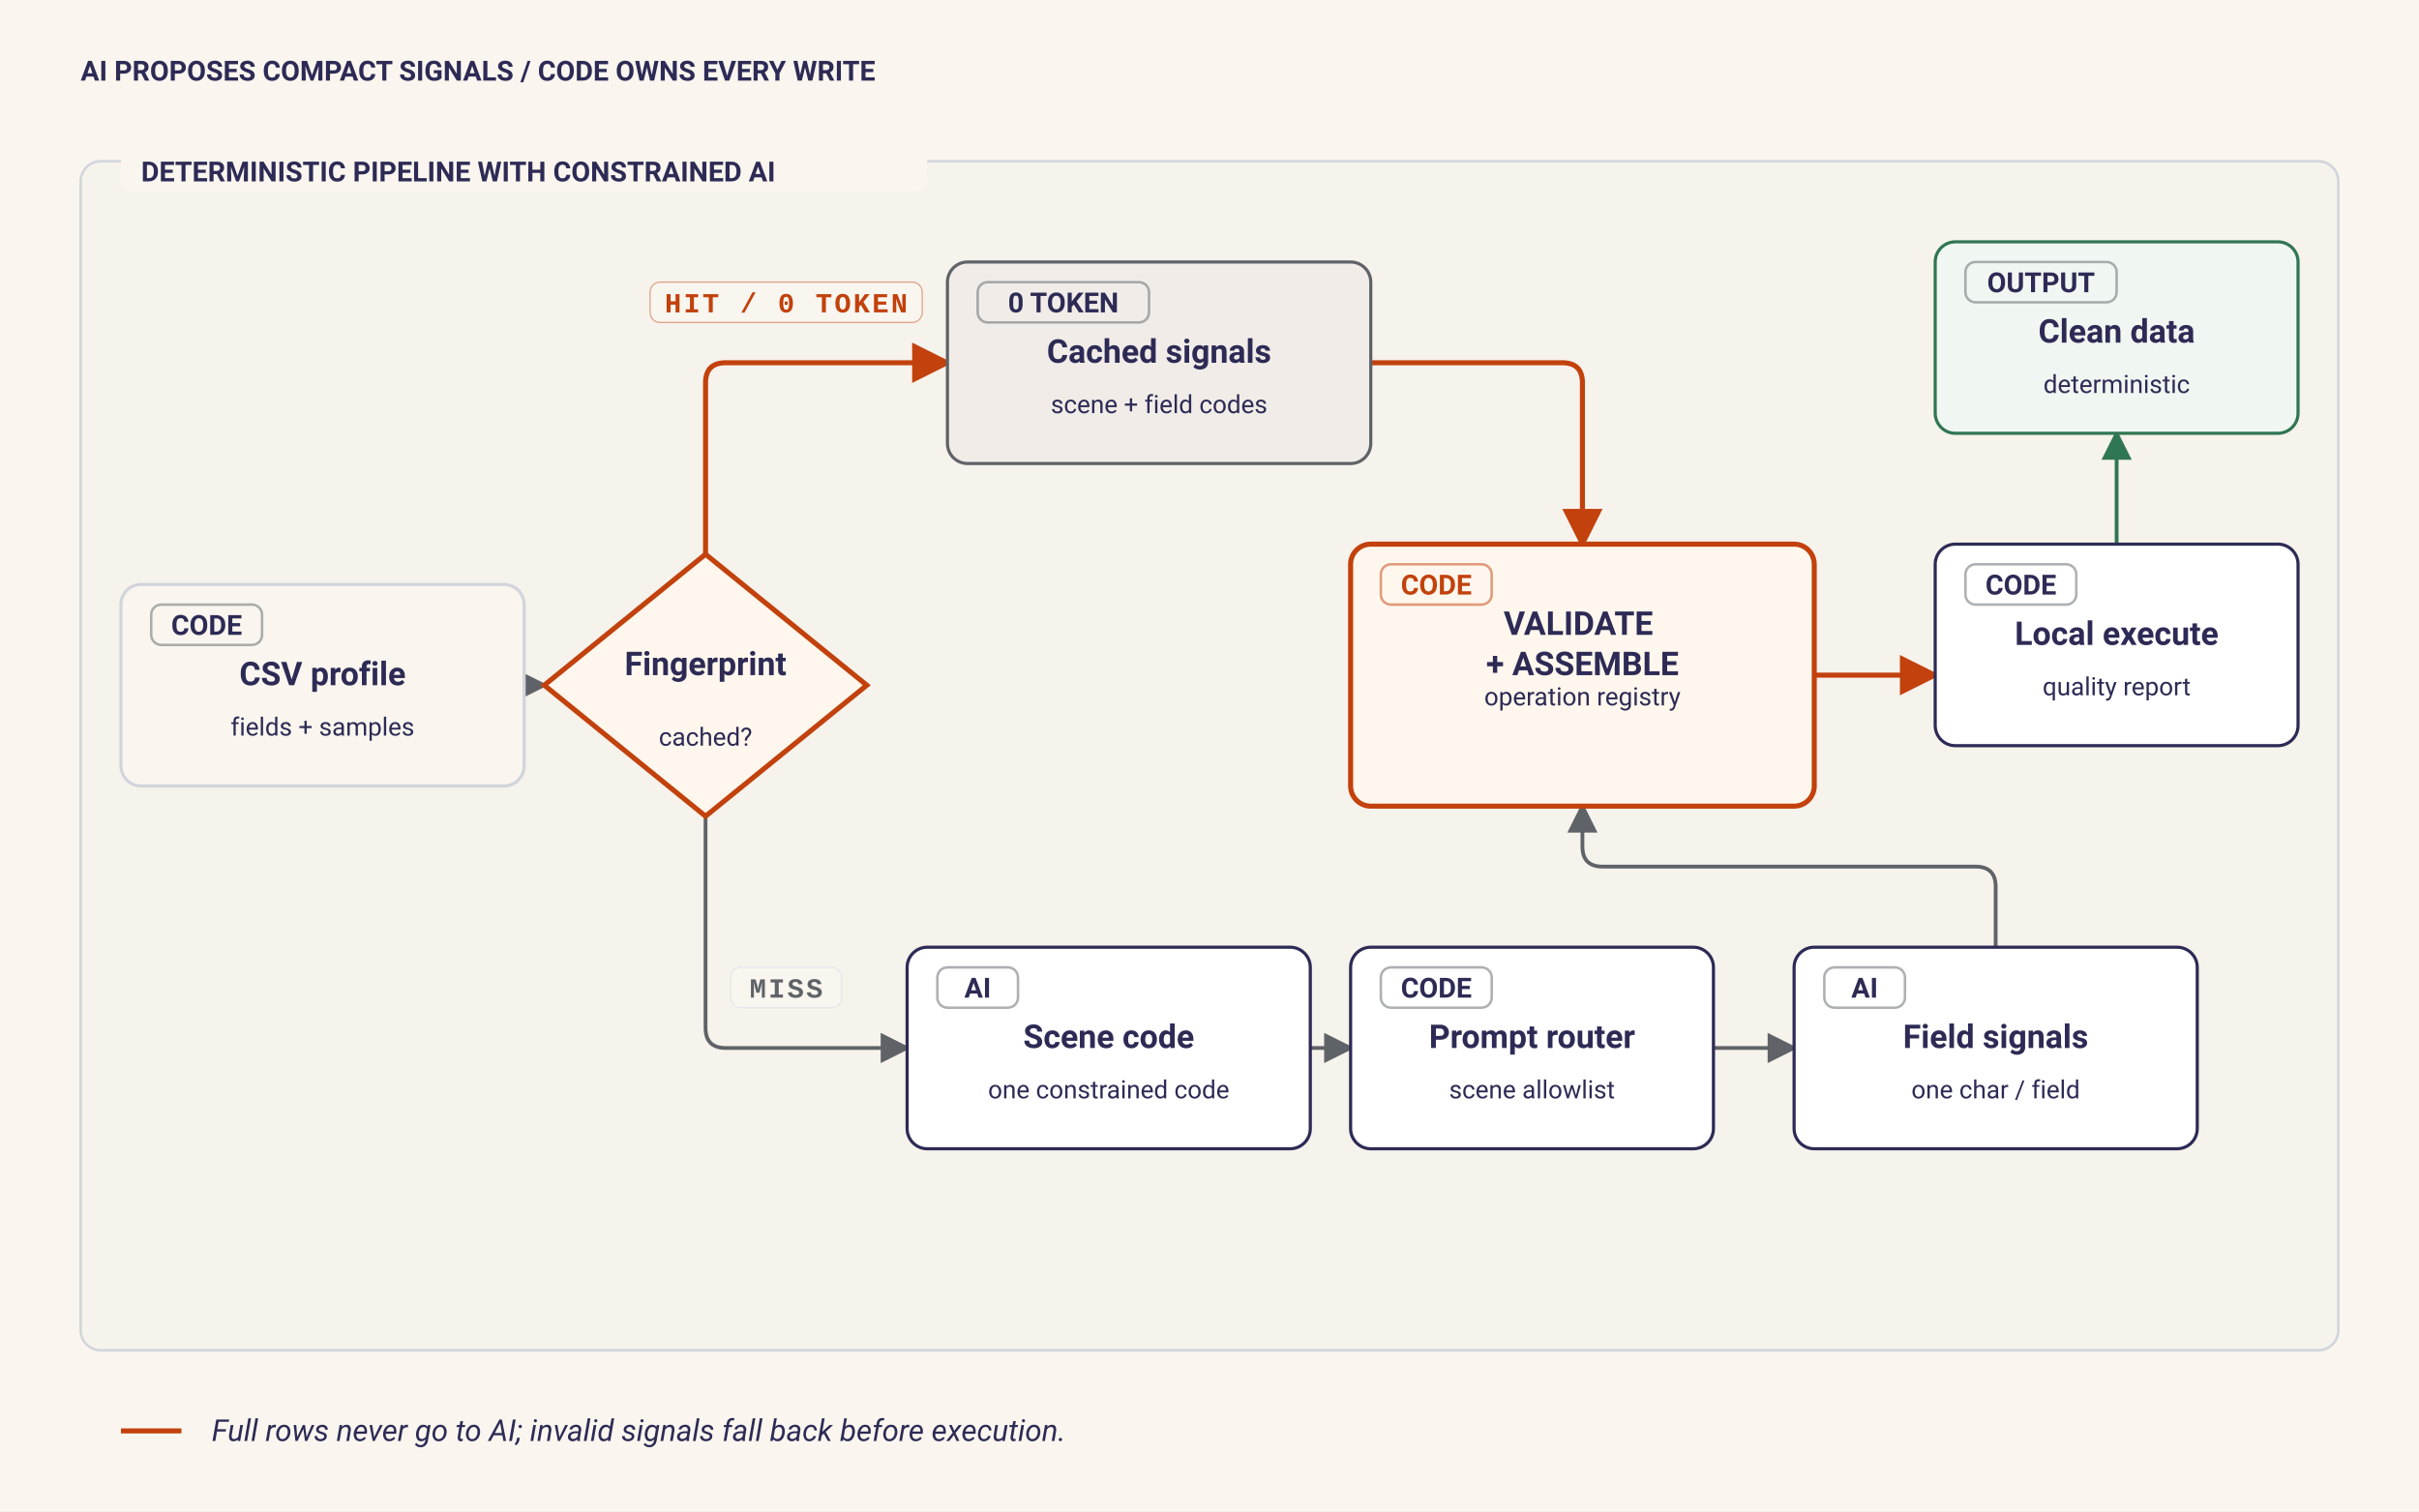
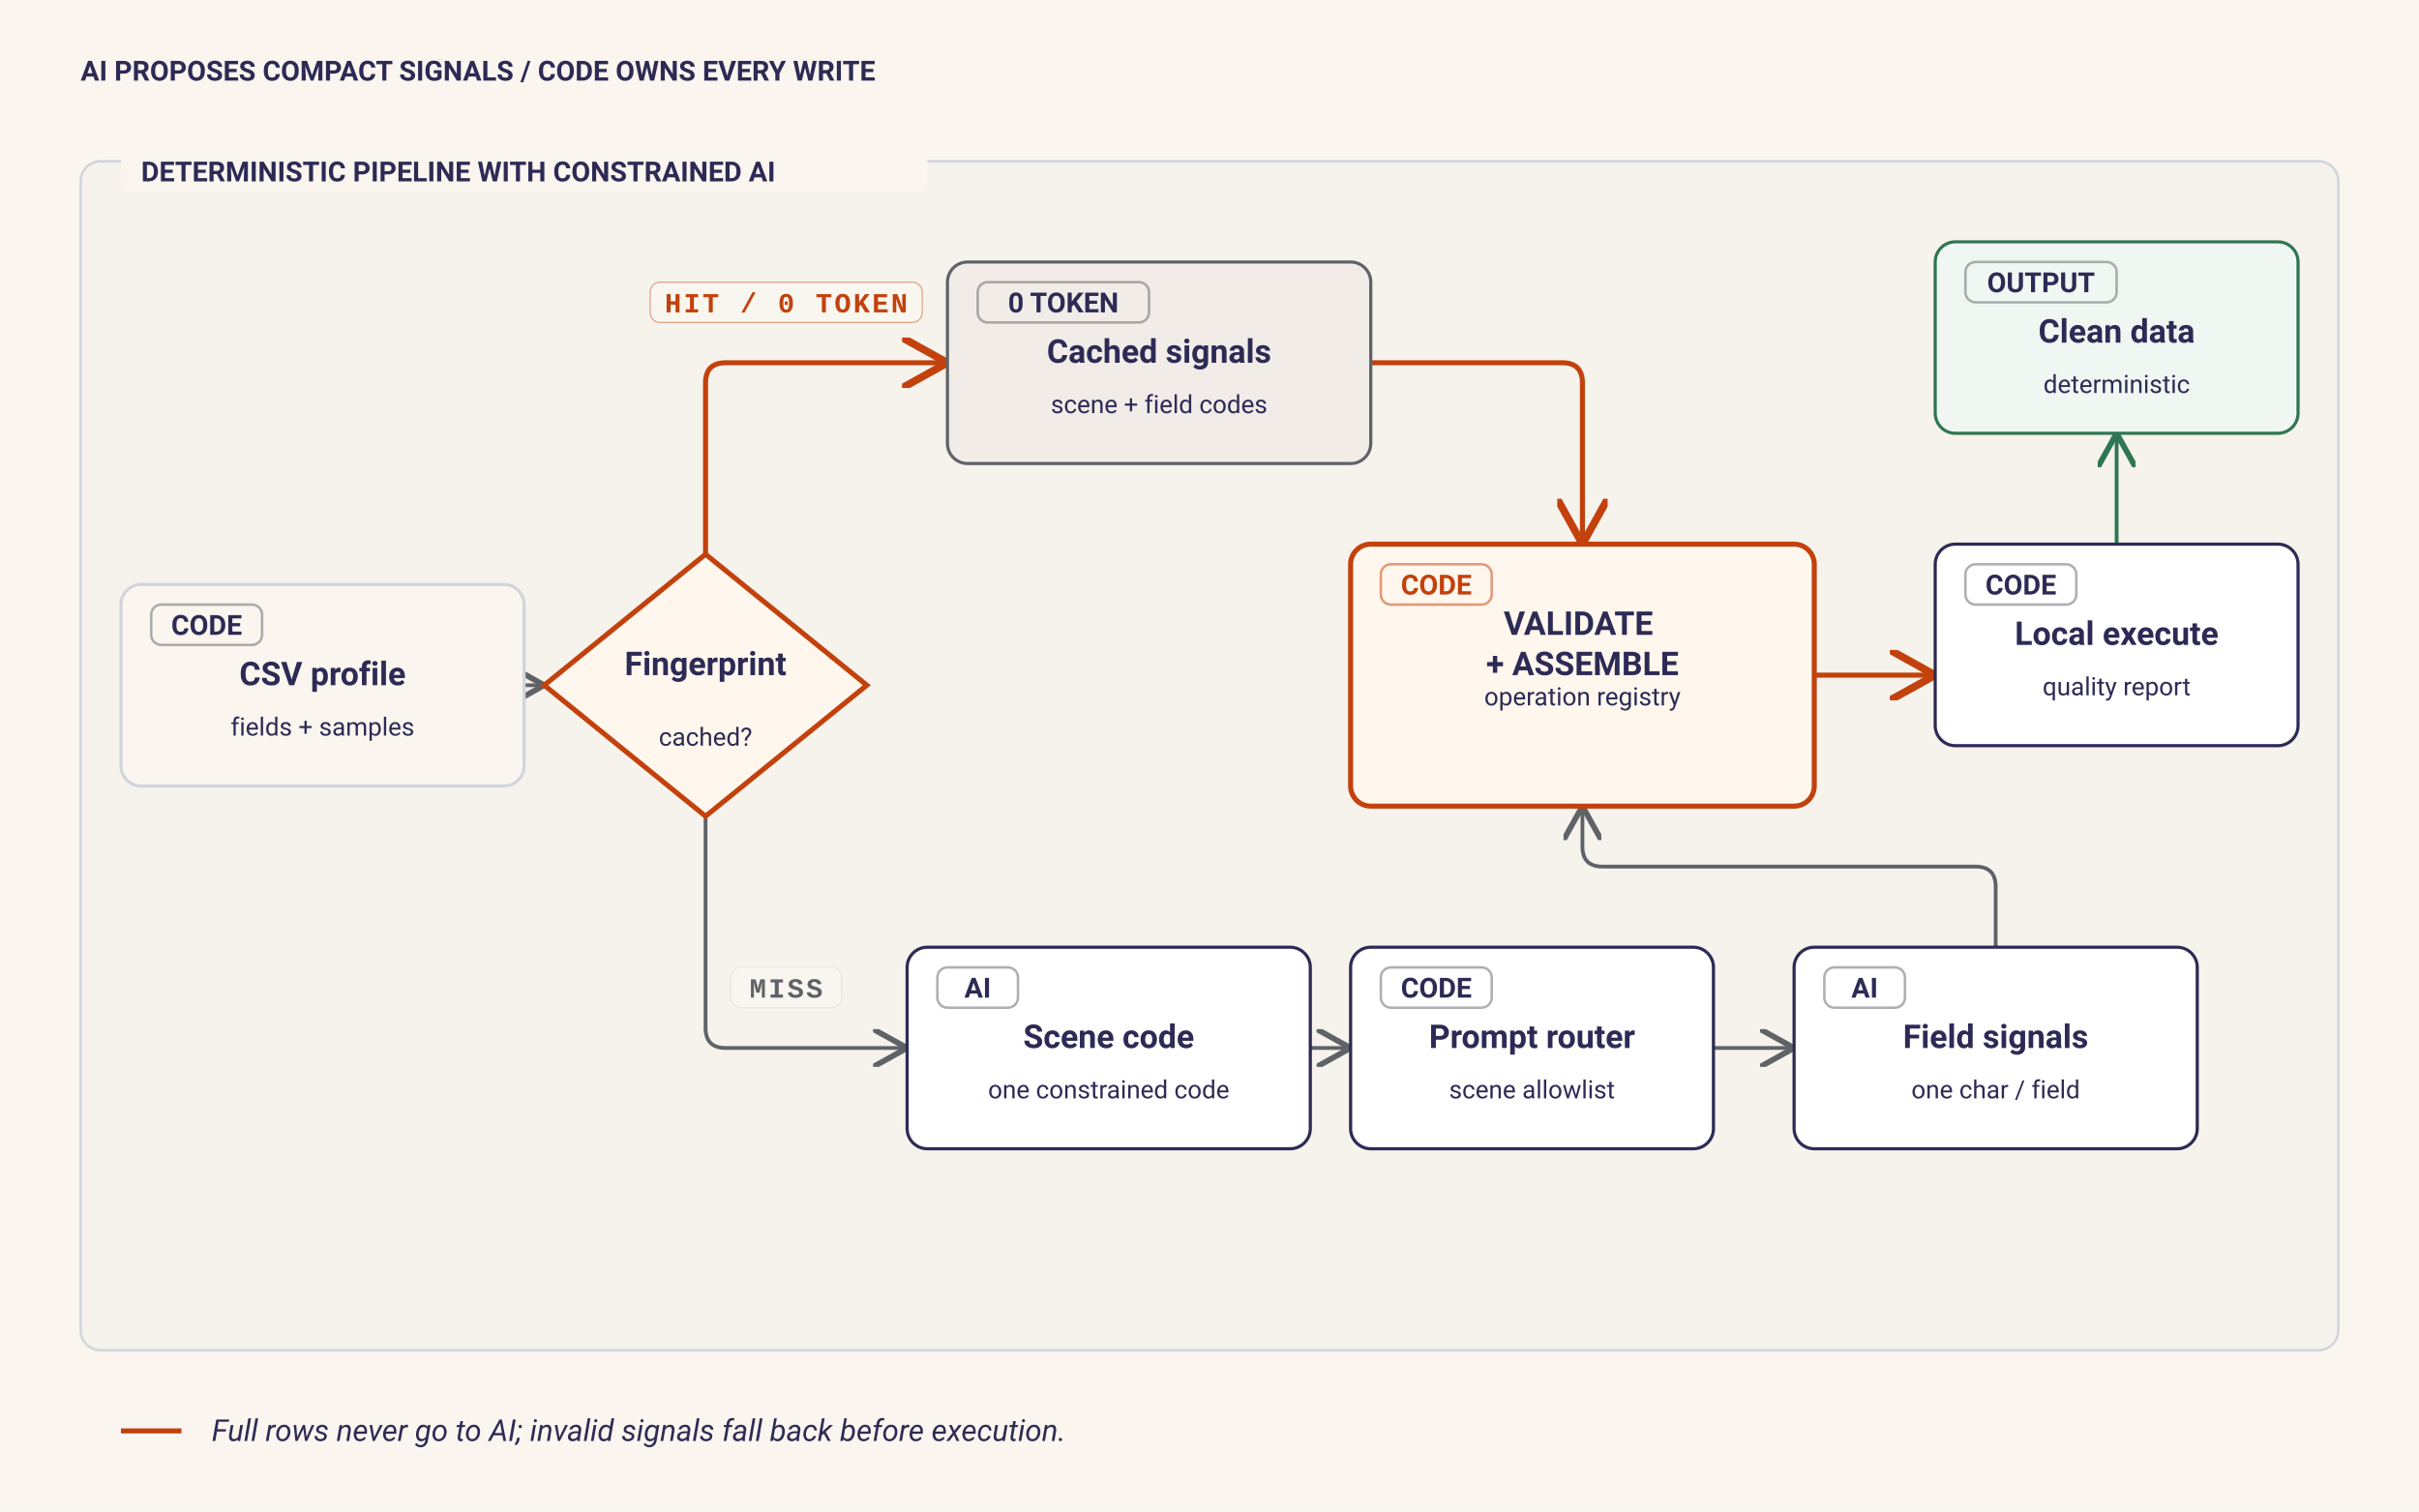
<svg xmlns="http://www.w3.org/2000/svg" class="editorial-diagram editorial-diagram-decision-maker diagram-typography-standard" viewBox="0 0 960 600" width="100%" role="img" aria-labelledby="decision-maker-title decision-maker-desc" preserveAspectRatio="xMidYMid meet">
  <defs>
-     <marker id="decision-maker-arrow-default" markerWidth="8" markerHeight="8" refX="7" refY="4" orient="auto">
-       <path d="M0,0 L8,4 L0,8 Z" fill="#5f6368" />
+     <marker id="decision-maker-arrow-default" markerWidth="10" markerHeight="10" refX="9" refY="5" orient="auto">
+       <path d="M0,0 L9,5 L0,10" fill="none" stroke="#5f6368" stroke-width="1.5" stroke-linecap="round" stroke-linejoin="round" />
    </marker>
-     <marker id="decision-maker-arrow-accent" markerWidth="8" markerHeight="8" refX="7" refY="4" orient="auto">
-       <path d="M0,0 L8,4 L0,8 Z" fill="#c2410c" />
+     <marker id="decision-maker-arrow-accent" markerWidth="10" markerHeight="10" refX="9" refY="5" orient="auto">
+       <path d="M0,0 L9,5 L0,10" fill="none" stroke="#c2410c" stroke-width="1.5" stroke-linecap="round" stroke-linejoin="round" />
    </marker>
-     <marker id="decision-maker-arrow-success" markerWidth="8" markerHeight="8" refX="7" refY="4" orient="auto">
-       <path d="M0,0 L8,4 L0,8 Z" fill="#2f7652" />
+     <marker id="decision-maker-arrow-success" markerWidth="10" markerHeight="10" refX="9" refY="5" orient="auto">
+       <path d="M0,0 L9,5 L0,10" fill="none" stroke="#2f7652" stroke-width="1.5" stroke-linecap="round" stroke-linejoin="round" />
    </marker>
-     <marker id="decision-maker-arrow-danger" markerWidth="8" markerHeight="8" refX="7" refY="4" orient="auto">
-       <path d="M0,0 L8,4 L0,8 Z" fill="#a34444" />
+     <marker id="decision-maker-arrow-danger" markerWidth="10" markerHeight="10" refX="9" refY="5" orient="auto">
+       <path d="M0,0 L9,5 L0,10" fill="none" stroke="#a34444" stroke-width="1.5" stroke-linecap="round" stroke-linejoin="round" />
    </marker>
  </defs>
  <style>
.editorial-diagram text{font-family:-apple-system,BlinkMacSystemFont,'Segoe UI',Roboto,'Noto Sans SC',sans-serif;fill:#2d2b55;letter-spacing:0}
.zone&gt;rect:first-child{fill:#2d2b55;fill-opacity:.018;stroke:#d1d5db;stroke-width:1}
.zone-label-mask{fill:#faf6ef}
.connector-label rect{fill:#faf6ef;fill-opacity:.82}
.zone-label,.node-tag,.connector-label text,.label-eyebrow{font-family:'SFMono-Regular',Consolas,'Liberation Mono','Noto Sans Mono CJK SC',monospace;font-size:11px;font-weight:600;letter-spacing:.08em;fill:#5f6368}
.lane rect{fill:#faf6ef;stroke:#e5e7eb;stroke-width:1}.lane-tinted rect{fill:#2d2b55;fill-opacity:.018}
.lane line{stroke:#d1d5db;stroke-width:1}.lane-label{font-family:'SFMono-Regular',Consolas,'Liberation Mono','Noto Sans Mono CJK SC',monospace;font-size:11px;font-weight:600;fill:#5f6368;letter-spacing:.06em}
.connector{fill:none;stroke:#5f6368;stroke-width:1.5}
.connector-accent{stroke:#c2410c;stroke-width:2}
.connector-success{stroke:#2f7652}.connector-danger{stroke:#a34444}
.connector-dashed{stroke-dasharray:6 4}
.node-mask,.decision-mask{fill:#faf6ef;stroke:none}
.node-box{fill:#ffffff;stroke:#2d2b55;stroke-width:1.25}
.node-muted .node-box{fill:#faf6ef;stroke:#d1d5db}
.node-store .node-box{fill:#2d2b55;fill-opacity:.045;stroke:#5f6368}
.node-optional .node-box{fill:#faf6ef;stroke:#d1d5db;stroke-dasharray:6 4}
.node-focal .node-box{fill:#fff7ed;stroke:#c2410c;stroke-width:2}
.node-success .node-box{fill:#f0f7f2;stroke:#2f7652}
.node-danger .node-box{fill:#fdf2f2;stroke:#a34444}
.node-tag-box{fill:none;stroke:#5f6368;stroke-opacity:.5}
.node-focal .node-tag-box{stroke:#c2410c}.node-focal .node-tag{fill:#c2410c}
.node-title,.decision-title{font-size:13px;font-weight:650}
.node-subtitle,.decision-subtitle{font-family:'SFMono-Regular',Consolas,'Liberation Mono','Noto Sans Mono CJK SC',monospace;font-size:10px;fill:#5f6368}
.decision-box{fill:#ffffff;stroke:#2d2b55;stroke-width:1.25}
.decision-focal .decision-box{fill:#fff7ed;stroke:#c2410c;stroke-width:2}
.connector-label rect{stroke:#e5e7eb;stroke-width:.5}
.connector-label-accent rect{stroke:#c2410c;stroke-opacity:.45}.connector-label-accent text{fill:#c2410c}
.connector-label-success rect{stroke:#2f7652;stroke-opacity:.45}.connector-label-success text{fill:#2f7652}
.connector-label-danger rect{stroke:#a34444;stroke-opacity:.45}.connector-label-danger text{fill:#a34444}
.connector-label-dashed rect{stroke:#5f6368;stroke-dasharray:3 2}.connector-label-dashed text{fill:#5f6368}
.annotation line{stroke:#c2410c;stroke-width:2}.annotation text{font-size:12px;font-style:italic}
.label-metric{font-family:'SFMono-Regular',Consolas,'Liberation Mono','Noto Sans Mono CJK SC',monospace;font-size:12px;font-weight:600;fill:#c2410c}
.step-header rect{fill:#2d2b55;fill-opacity:.1}.step-header text{font-family:'SFMono-Regular',Consolas,'Liberation Mono','Noto Sans Mono CJK SC',monospace;font-size:11px;font-weight:600;fill:#5f6368}
.step-header .step-label{letter-spacing:.06em}.step-focal rect{fill:#f97316;fill-opacity:.16}.step-focal text{fill:#c2410c}
.diagram-typography-expanded .zone-label,.diagram-typography-expanded .node-tag,.diagram-typography-expanded .connector-label text,.diagram-typography-expanded .label-eyebrow{font-size:12px}
.diagram-typography-expanded .node-title,.diagram-typography-expanded .decision-title{font-size:14px}
.diagram-typography-expanded .node-subtitle,.diagram-typography-expanded .decision-subtitle{font-size:10px}
.diagram-typography-expanded .annotation text{font-size:13px}
</style>
  <rect width="960" height="600" fill="#faf6ef" />
  <g class="zone">
    <rect x="32" y="64" width="896" height="472" rx="8" />
    <rect class="zone-label-mask" x="48" y="60" width="320" height="16" rx="4" />
    <text class="zone-label" x="56" y="72">DETERMINISTIC PIPELINE WITH CONSTRAINED AI</text>
  </g>
  <path class="connector connector-default" d="M 208 272 L 216 272" marker-end="url(#decision-maker-arrow-default)" />
  <path class="connector connector-accent" d="M 280 220 L 280 152 Q 280 144 288 144 L 376 144" marker-end="url(#decision-maker-arrow-accent)" />
  <path class="connector connector-default" d="M 280 324 L 280 408 Q 280 416 288 416 L 360 416" marker-end="url(#decision-maker-arrow-default)" />
  <path class="connector connector-default" d="M 520 416 L 536 416" marker-end="url(#decision-maker-arrow-default)" />
  <path class="connector connector-default" d="M 680 416 L 712 416" marker-end="url(#decision-maker-arrow-default)" />
  <path class="connector connector-accent" d="M 544 144 L 620 144 Q 628 144 628 152 L 628 216" marker-end="url(#decision-maker-arrow-accent)" />
  <path class="connector connector-default" d="M 792 376 L 792 352 Q 792 344 784 344 L 636 344 Q 628 344 628 336 L 628 320" marker-end="url(#decision-maker-arrow-default)" />
  <path class="connector connector-accent" d="M 720 268 L 768 268" marker-end="url(#decision-maker-arrow-accent)" />
  <path class="connector connector-success" d="M 840 216 L 840 172" marker-end="url(#decision-maker-arrow-success)" />
  <g class="node node-muted">
    <rect class="node-mask" x="48" y="232" width="160" height="80" rx="8" />
    <rect class="node-box" x="48" y="232" width="160" height="80" rx="8" />
    <rect class="node-tag-box" x="60" y="240" width="44" height="16" rx="4" />
    <text class="node-tag" x="82" y="252" text-anchor="middle">CODE</text>
    <text class="node-title" text-anchor="middle">
      <tspan x="128" y="272">CSV profile</tspan>
    </text>
    <text class="node-subtitle" text-anchor="middle">
      <tspan x="128" y="292">fields + samples</tspan>
    </text>
  </g>
  <g class="decision decision-focal">
    <polygon class="decision-mask" points="280,220 344,272 280,324 216,272" />
    <polygon class="decision-box" points="280,220 344,272 280,324 216,272" />
    <text class="decision-title" text-anchor="middle">
      <tspan x="280" y="268">Fingerprint</tspan>
    </text>
    <text class="decision-subtitle" x="280" y="296" text-anchor="middle">cached?</text>
  </g>
  <g class="node node-store">
    <rect class="node-mask" x="376" y="104" width="168" height="80" rx="8" />
    <rect class="node-box" x="376" y="104" width="168" height="80" rx="8" />
    <rect class="node-tag-box" x="388" y="112" width="68" height="16" rx="4" />
    <text class="node-tag" x="422" y="124" text-anchor="middle">0 TOKEN</text>
    <text class="node-title" text-anchor="middle">
      <tspan x="460" y="144">Cached signals</tspan>
    </text>
    <text class="node-subtitle" text-anchor="middle">
      <tspan x="460" y="164">scene + field codes</tspan>
    </text>
  </g>
  <g class="node node-default">
    <rect class="node-mask" x="360" y="376" width="160" height="80" rx="8" />
    <rect class="node-box" x="360" y="376" width="160" height="80" rx="8" />
    <rect class="node-tag-box" x="372" y="384" width="32" height="16" rx="4" />
    <text class="node-tag" x="388" y="396" text-anchor="middle">AI</text>
    <text class="node-title" text-anchor="middle">
      <tspan x="440" y="416">Scene code</tspan>
    </text>
    <text class="node-subtitle" text-anchor="middle">
      <tspan x="440" y="436">one constrained code</tspan>
    </text>
  </g>
  <g class="node node-default">
    <rect class="node-mask" x="536" y="376" width="144" height="80" rx="8" />
    <rect class="node-box" x="536" y="376" width="144" height="80" rx="8" />
    <rect class="node-tag-box" x="548" y="384" width="44" height="16" rx="4" />
    <text class="node-tag" x="570" y="396" text-anchor="middle">CODE</text>
    <text class="node-title" text-anchor="middle">
      <tspan x="608" y="416">Prompt router</tspan>
    </text>
    <text class="node-subtitle" text-anchor="middle">
      <tspan x="608" y="436">scene allowlist</tspan>
    </text>
  </g>
  <g class="node node-default">
    <rect class="node-mask" x="712" y="376" width="160" height="80" rx="8" />
    <rect class="node-box" x="712" y="376" width="160" height="80" rx="8" />
    <rect class="node-tag-box" x="724" y="384" width="32" height="16" rx="4" />
    <text class="node-tag" x="740" y="396" text-anchor="middle">AI</text>
    <text class="node-title" text-anchor="middle">
      <tspan x="792" y="416">Field signals</tspan>
    </text>
    <text class="node-subtitle" text-anchor="middle">
      <tspan x="792" y="436">one char / field</tspan>
    </text>
  </g>
  <g class="node node-focal">
    <rect class="node-mask" x="536" y="216" width="184" height="104" rx="8" />
    <rect class="node-box" x="536" y="216" width="184" height="104" rx="8" />
    <rect class="node-tag-box" x="548" y="224" width="44" height="16" rx="4" />
    <text class="node-tag" x="570" y="236" text-anchor="middle">CODE</text>
    <text class="node-title" text-anchor="middle">
      <tspan x="628" y="252">VALIDATE</tspan>
      <tspan x="628" y="268">+ ASSEMBLE</tspan>
    </text>
    <text class="node-subtitle" text-anchor="middle">
      <tspan x="628" y="280">operation registry</tspan>
    </text>
  </g>
  <g class="node node-default">
    <rect class="node-mask" x="768" y="216" width="144" height="80" rx="8" />
    <rect class="node-box" x="768" y="216" width="144" height="80" rx="8" />
    <rect class="node-tag-box" x="780" y="224" width="44" height="16" rx="4" />
    <text class="node-tag" x="802" y="236" text-anchor="middle">CODE</text>
    <text class="node-title" text-anchor="middle">
      <tspan x="840" y="256">Local execute</tspan>
    </text>
    <text class="node-subtitle" text-anchor="middle">
      <tspan x="840" y="276">quality report</tspan>
    </text>
  </g>
  <g class="node node-success">
    <rect class="node-mask" x="768" y="96" width="144" height="76" rx="8" />
    <rect class="node-box" x="768" y="96" width="144" height="76" rx="8" />
    <rect class="node-tag-box" x="780" y="104" width="60" height="16" rx="4" />
    <text class="node-tag" x="810" y="116" text-anchor="middle">OUTPUT</text>
    <text class="node-title" text-anchor="middle">
      <tspan x="840" y="136">Clean data</tspan>
    </text>
    <text class="node-subtitle" text-anchor="middle">
      <tspan x="840" y="156">deterministic</tspan>
    </text>
  </g>
  <text class="label label-eyebrow" x="32" y="32" text-anchor="start">AI PROPOSES COMPACT SIGNALS / CODE OWNS EVERY WRITE</text>
  <g class="connector-label connector-label-accent">
    <rect x="258" y="112" width="108" height="16" rx="4" />
    <text x="312" y="124" text-anchor="middle">HIT / 0 TOKEN</text>
  </g>
  <g class="connector-label connector-label-default">
    <rect x="290" y="384" width="44" height="16" rx="4" />
    <text x="312" y="396" text-anchor="middle">MISS</text>
  </g>
  <g class="annotation">
    <line x1="48" y1="568" x2="72" y2="568" />
    <text x="84" y="572">Full rows never go to AI; invalid signals fall back before execution.</text>
  </g>
</svg>
